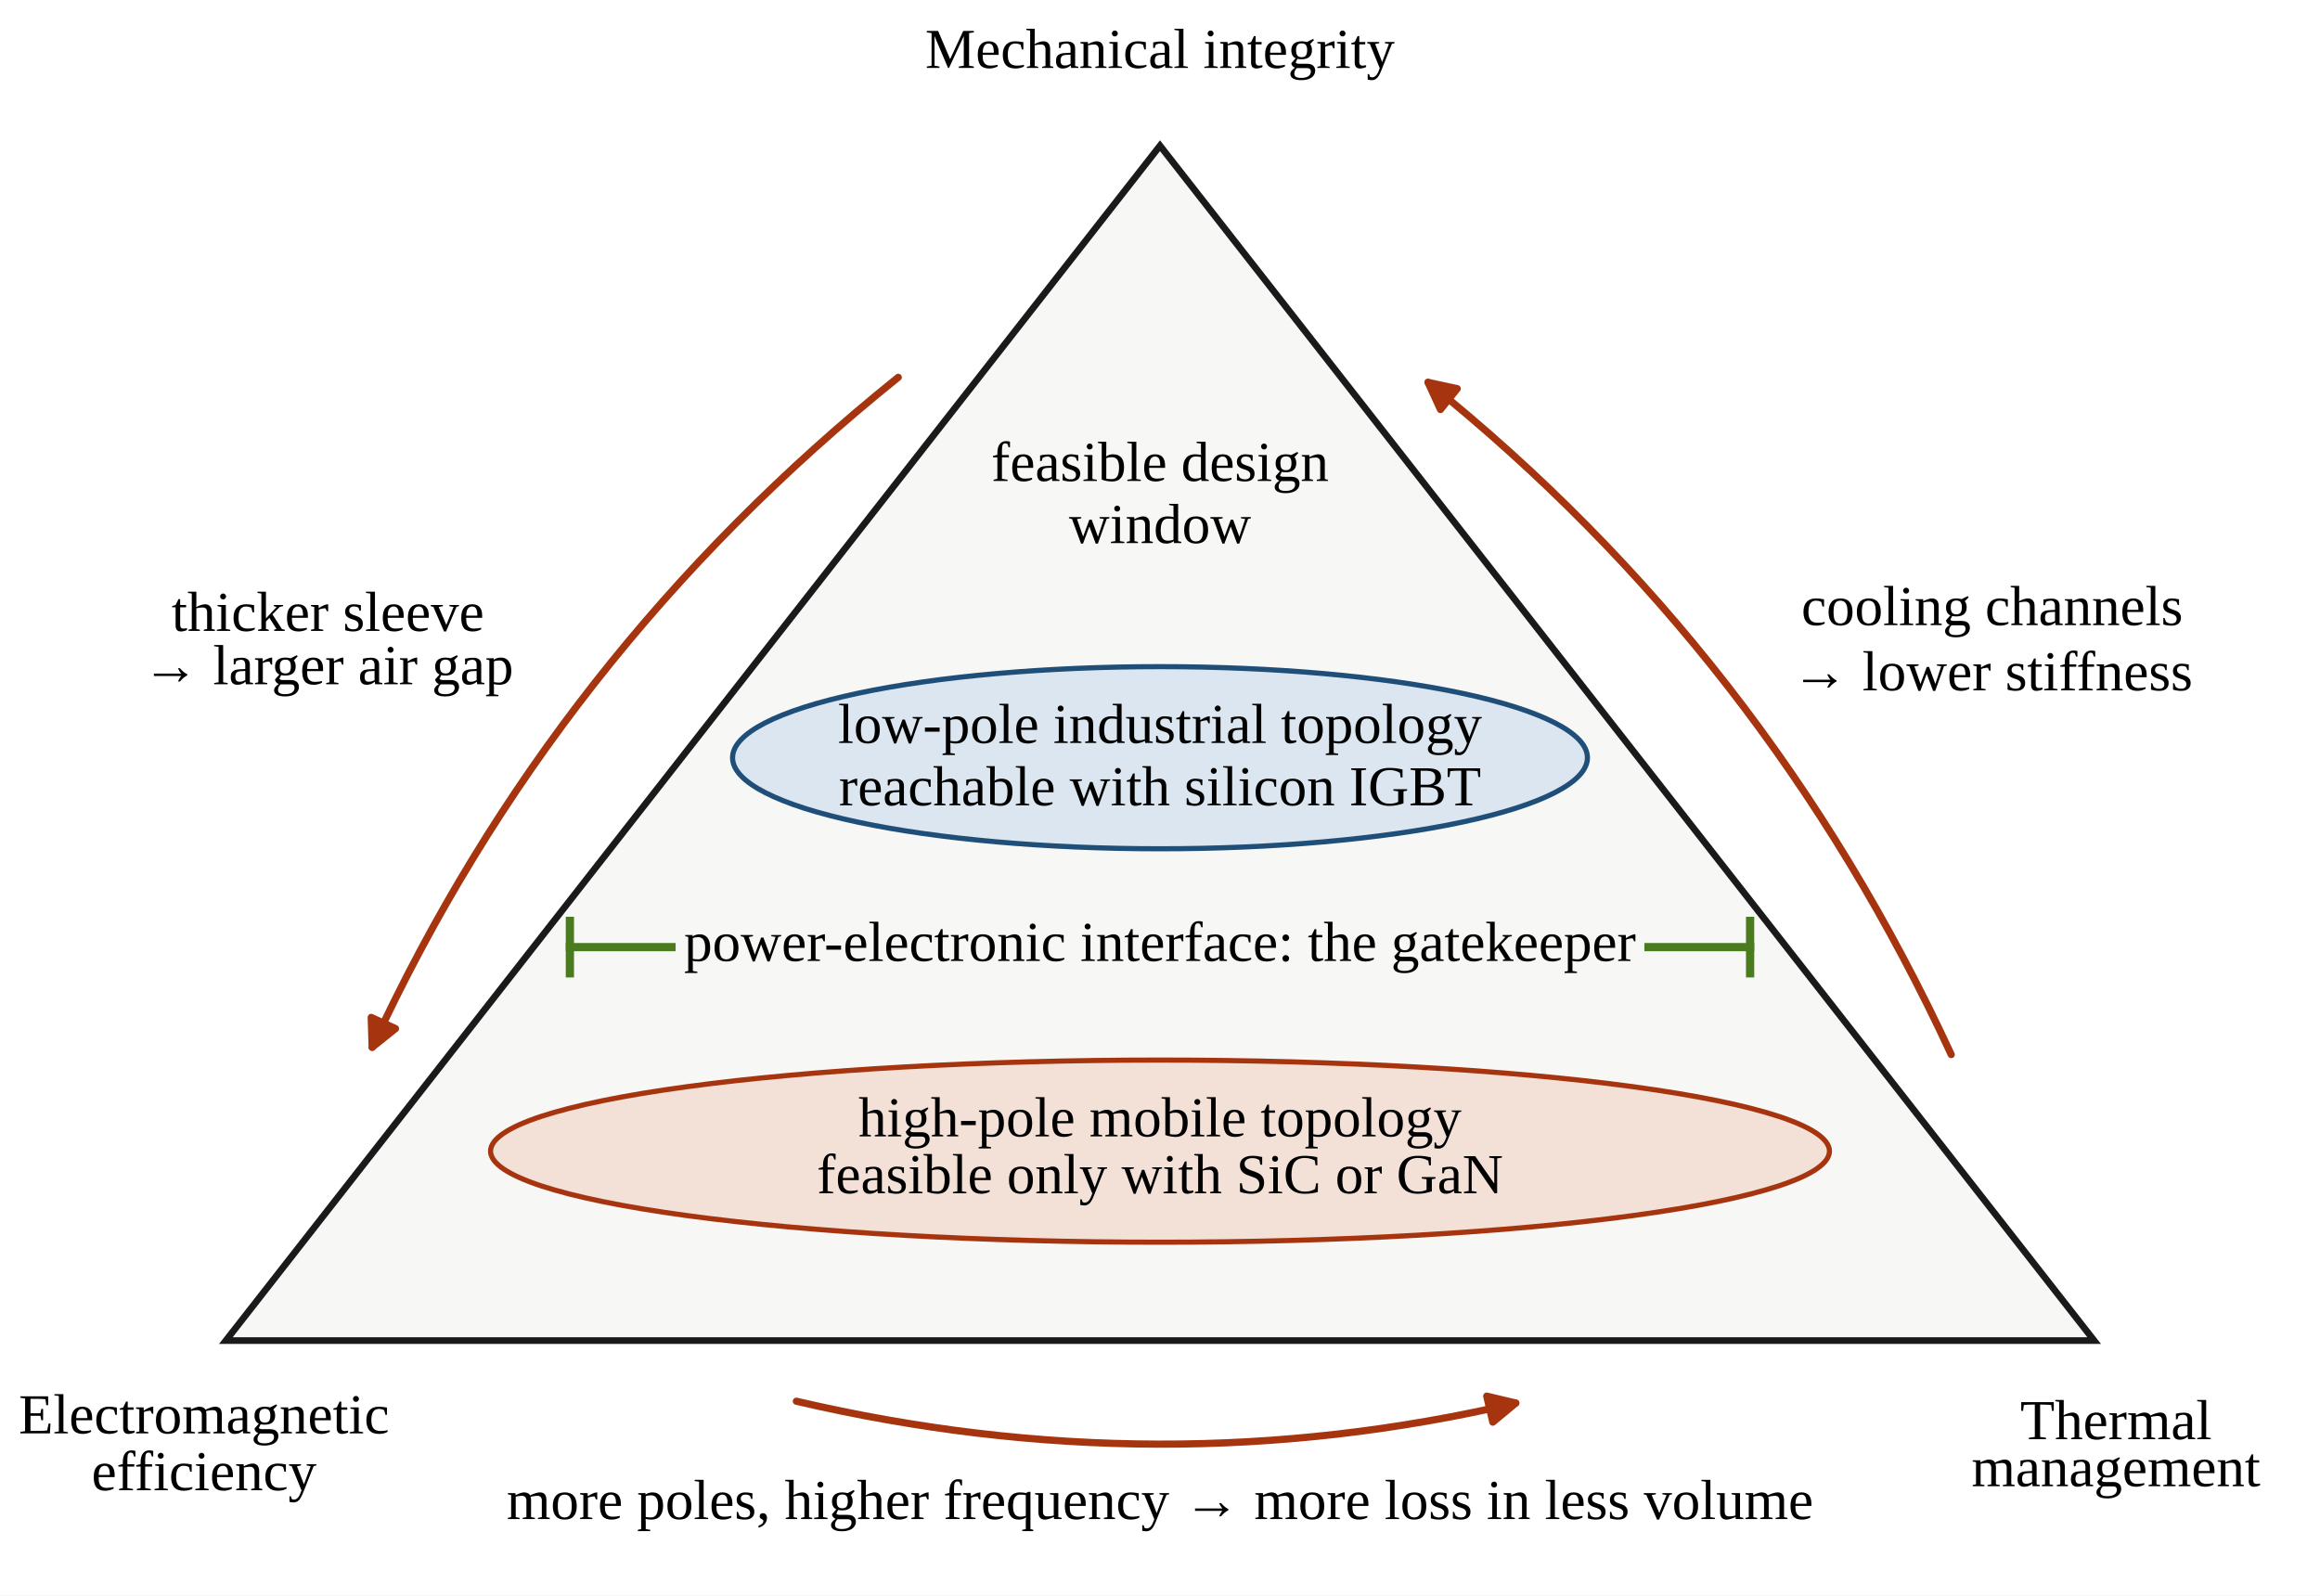
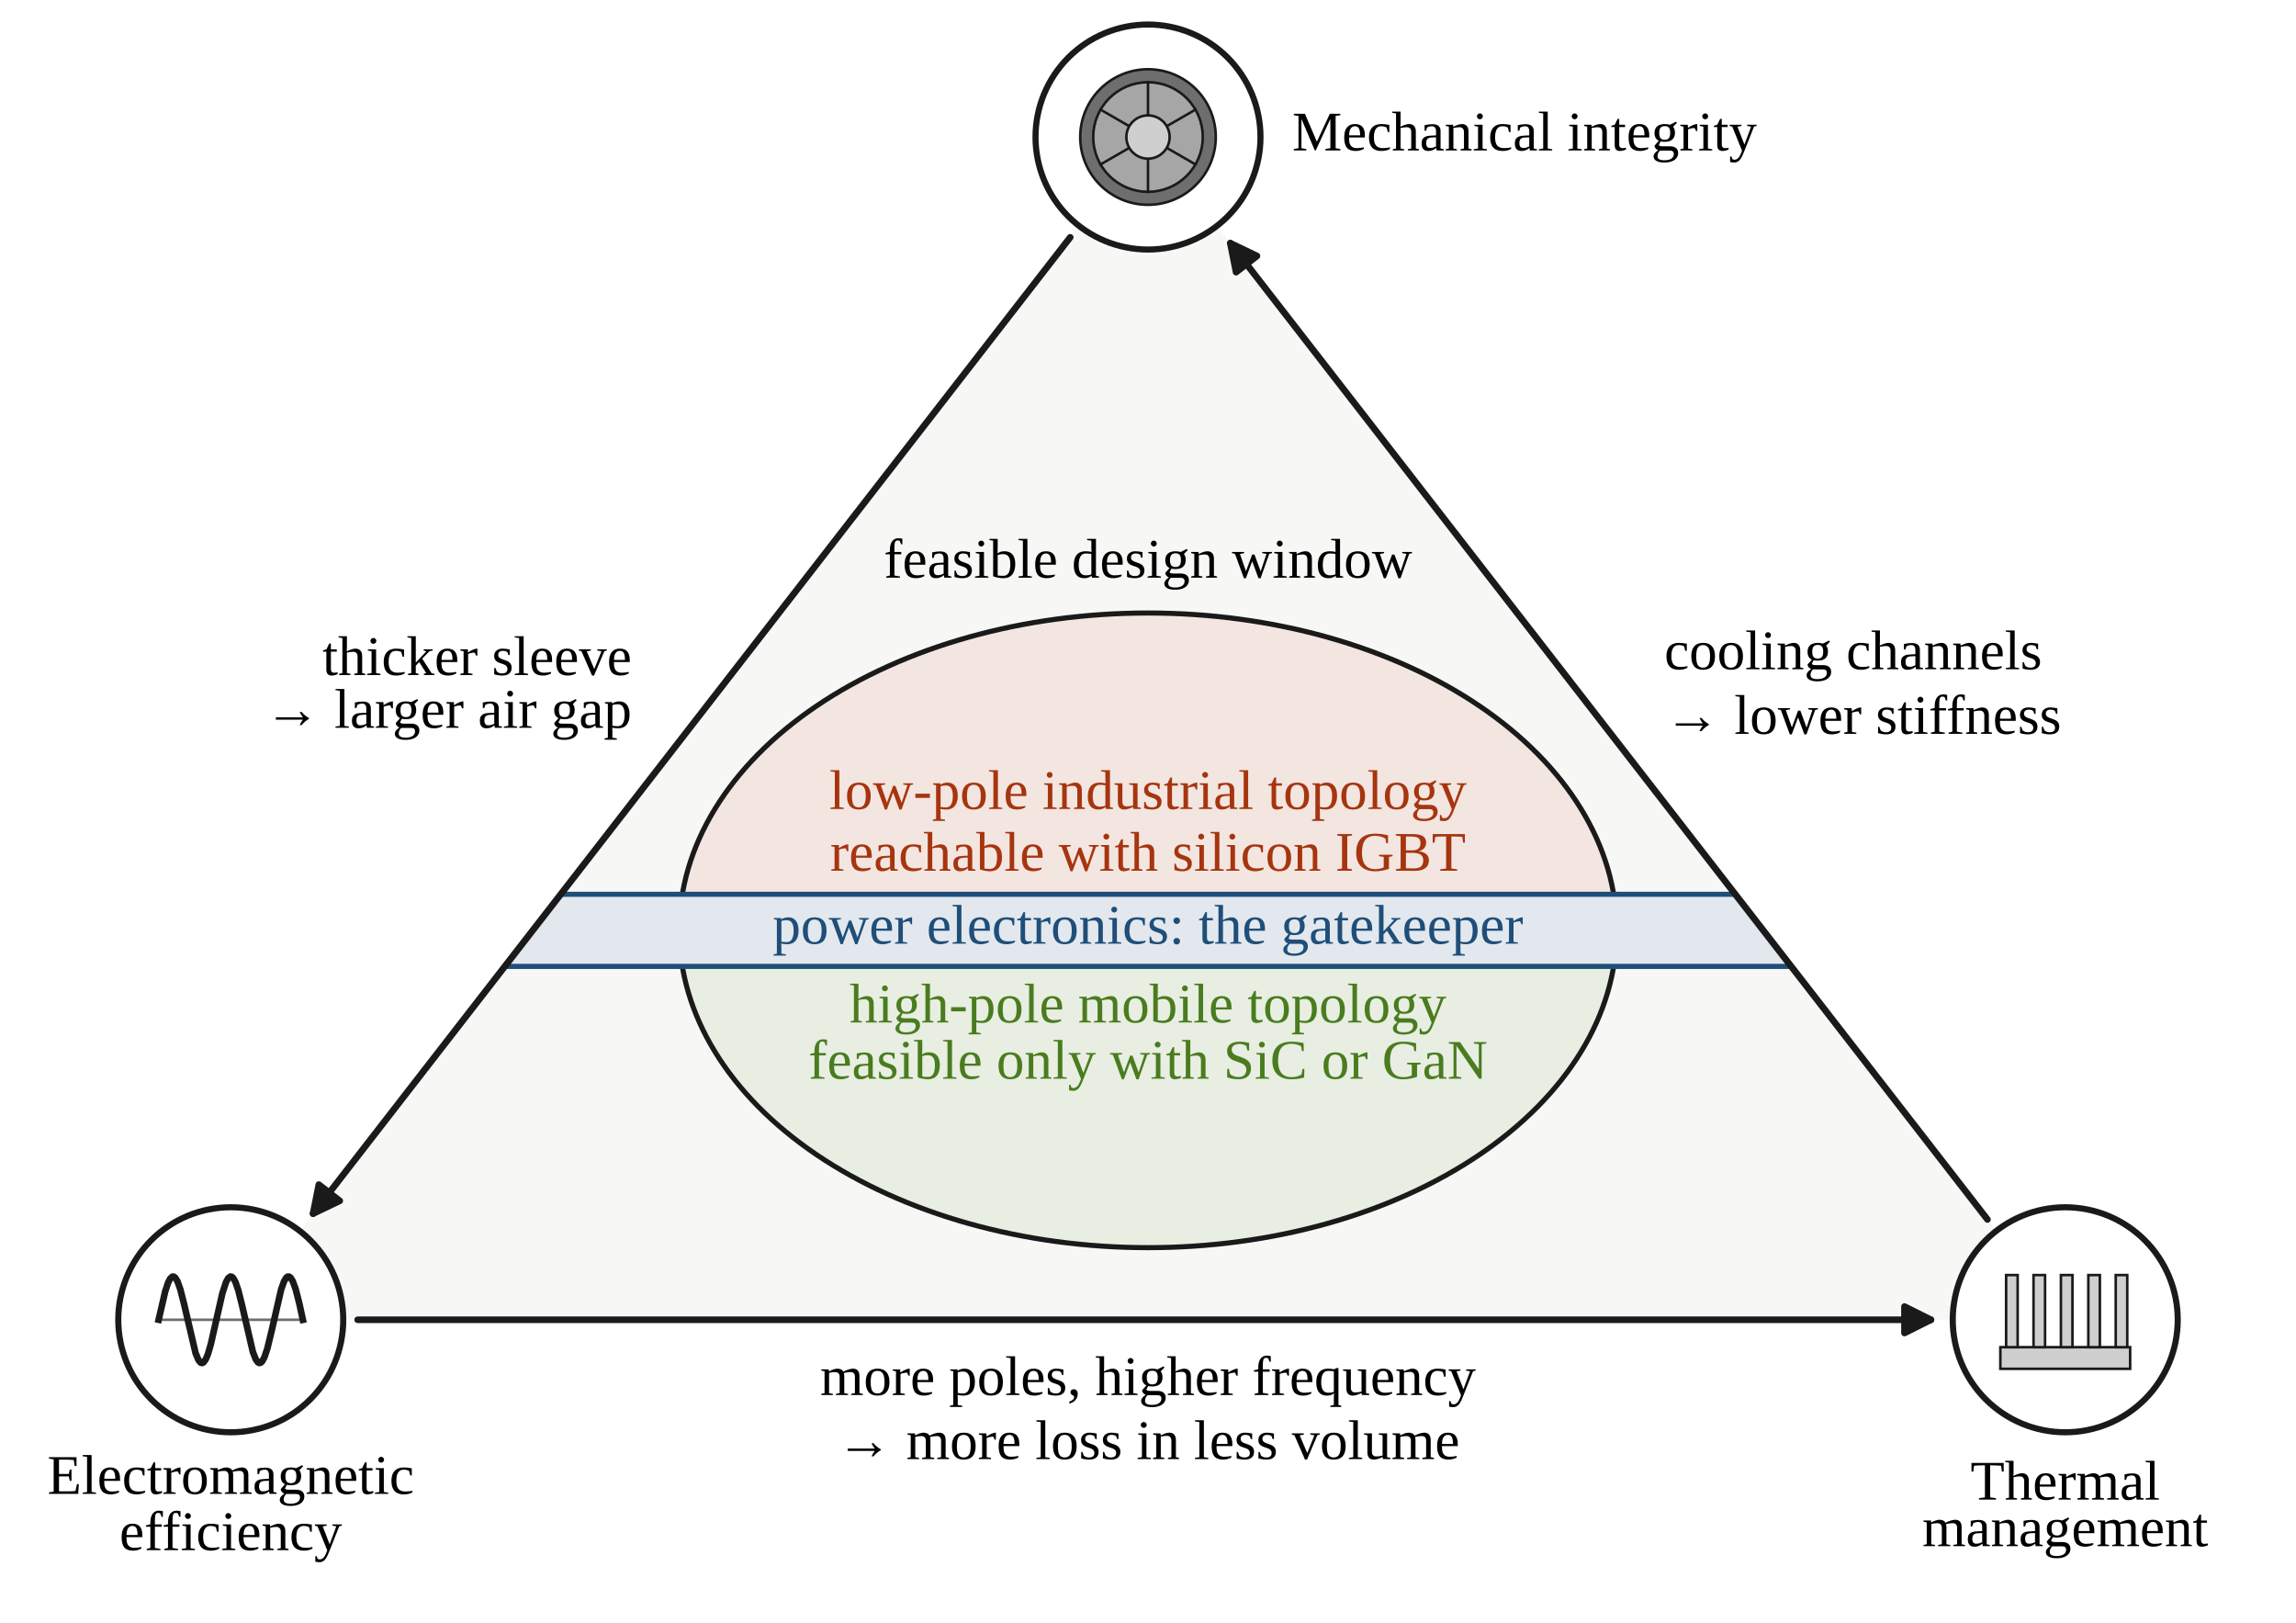
- <svg xmlns="http://www.w3.org/2000/svg" width="451.276pt" height="310.394pt" viewBox="0 0 451.276 310.394" version="1.1">
+ <svg xmlns="http://www.w3.org/2000/svg" width="451.276pt" height="318.898pt" viewBox="0 0 451.276 318.898" version="1.1">
  <defs>
    <style type="text/css">*{stroke-linejoin: round; stroke-linecap: butt}</style>
  </defs>
  <g id="figure_1">
    <g id="patch_1">
-       <path d="M 0 310.394  L 451.276 310.394  L 451.276 0  L 0 0  z " style="fill: #ffffff" />
+       <path d="M 0 318.898  L 451.276 318.898  L 451.276 0  L 0 0  z " style="fill: #ffffff" />
    </g>
    <g id="axes_1">
      <g id="patch_2">
-         <path d="M 225.638 28.346  L 43.937 260.787  L 407.339 260.787  z " clip-path="url(#pdcbf8fd1d7)" style="fill: #f7f7f5; stroke: #1a1a1a; stroke-width: 1.3; stroke-linejoin: miter" />
+         <path d="M 225.638 26.929  L 45.354 259.37  L 405.921 259.37  z " clip-path="url(#pc836523b7a)" style="fill: #f7f7f5" />
      </g>
      <g id="patch_3">
-         <path d="M 225.638 165.118  C 247.688 165.118 268.838 163.251 284.43 159.929  C 300.022 156.607 308.783 152.1 308.783 147.402  C 308.783 142.703 300.022 138.196 284.43 134.874  C 268.838 131.552 247.688 129.685 225.638 129.685  C 203.587 129.685 182.437 131.552 166.845 134.874  C 151.253 138.196 142.493 142.703 142.493 147.402  C 142.493 152.1 151.253 156.607 166.845 159.929  C 182.437 163.251 203.587 165.118 225.638 165.118  z " clip-path="url(#pdcbf8fd1d7)" style="fill: #dbe6f0; stroke: #1f4e79; stroke-linejoin: miter" />
+         <path d="M 225.638 245.197  C 250.07 245.197 273.505 238.626 290.781 226.931  C 308.057 215.237 317.764 199.373 317.764 182.835  C 317.764 166.296 308.057 150.432 290.781 138.738  C 273.505 127.043 250.07 120.472 225.638 120.472  C 201.206 120.472 177.771 127.043 160.495 138.738  C 143.219 150.432 133.512 166.296 133.512 182.835  C 133.512 199.373 143.219 215.237 160.495 226.931  C 177.771 238.626 201.206 245.197 225.638 245.197  z " clip-path="url(#pc836523b7a)" style="fill: #ffffff" />
      </g>
      <g id="patch_4">
-         <path d="M 225.638 241.654  C 260.172 241.654 293.296 239.787 317.715 236.464  C 342.135 233.142 355.855 228.635 355.855 223.937  C 355.855 219.239 342.135 214.732 317.715 211.41  C 293.296 208.087 260.172 206.22 225.638 206.22  C 191.104 206.22 157.979 208.087 133.56 211.41  C 109.141 214.732 95.42 219.239 95.42 223.937  C 95.42 228.635 109.141 233.142 133.56 236.464  C 157.979 239.787 191.104 241.654 225.638 241.654  z " clip-path="url(#pdcbf8fd1d7)" style="fill: #f3e1d8; stroke: #a6350f; stroke-linejoin: miter" />
+         <path d="M 133.512 182.835  L 317.764 182.835  L 317.764 120.472  L 133.512 120.472  z " clip-path="url(#p95b34214f6)" style="fill: #f3e5e0" />
+       </g>
+       <g id="patch_5">
+         <path d="M 133.512 245.197  L 317.764 245.197  L 317.764 182.835  L 133.512 182.835  z " clip-path="url(#p95b34214f6)" style="fill: #e8eee2" />
+       </g>
+       <g id="patch_6">
+         <path d="M 225.638 245.197  C 250.07 245.197 273.505 238.626 290.781 226.931  C 308.057 215.237 317.764 199.373 317.764 182.835  C 317.764 166.296 308.057 150.432 290.781 138.738  C 273.505 127.043 250.07 120.472 225.638 120.472  C 201.206 120.472 177.771 127.043 160.495 138.738  C 143.219 150.432 133.512 166.296 133.512 182.835  C 133.512 199.373 143.219 215.237 160.495 226.931  C 177.771 238.626 201.206 245.197 225.638 245.197  L 225.638 245.197  z " clip-path="url(#pc836523b7a)" style="fill: none; stroke: #1a1a1a; stroke-linejoin: miter" />
+       </g>
+       <g id="patch_7">
+         <path d="M 0 189.921  L 451.276 189.921  L 451.276 175.748  L 0 175.748  z " clip-path="url(#p16aec5ed47)" style="fill: #e2e8ee" />
      </g>
      <g id="text_1">
-         <text style="font-size: 11px; font-family:'Times New Roman', 'Liberation Serif', serif, serif; text-anchor: middle" x="225.638" y="13.217" transform="rotate(-0 225.6378 13.21653)">Mechanical integrity</text>
+         <text style="font-size: 11px; font-family:'Times New Roman', 'Liberation Serif', serif, serif" transform="translate(63.38076 132.6575)">thicker sleeve</text>
+         <text style="font-size: 11px; font-family:'Times New Roman', 'Liberation Serif', serif, serif" transform="translate(51.97514 143.0259)">→ larger air gap</text>
      </g>
      <g id="text_2">
-         <text style="font-size: 11px; font-family:'Times New Roman', 'Liberation Serif', serif, serif" transform="translate(3.647149 278.8389)">Electromagnetic</text>
-         <text style="font-size: 11px; font-family:'Times New Roman', 'Liberation Serif', serif, serif" transform="translate(17.8002 289.8958)">efficiency</text>
+         <text style="font-size: 11px; font-family:'Times New Roman', 'Liberation Serif', serif, serif" transform="translate(327.1181 131.5248)">cooling channels</text>
+         <text style="font-size: 11px; font-family:'Times New Roman', 'Liberation Serif', serif, serif" transform="translate(327.1181 144.2144)">→ lower stiffness</text>
      </g>
      <g id="text_3">
-         <text style="font-size: 11px; font-family:'Times New Roman', 'Liberation Serif', serif, serif" transform="translate(392.961 279.9715)">Thermal</text>
-         <text style="font-size: 11px; font-family:'Times New Roman', 'Liberation Serif', serif, serif" transform="translate(383.4907 289.1198)">management</text>
+         <text style="font-size: 11px; font-family:'Times New Roman', 'Liberation Serif', serif, serif" transform="translate(161.189 274.1633)">more poles, higher frequency</text>
+         <text style="font-size: 11px; font-family:'Times New Roman', 'Liberation Serif', serif, serif" transform="translate(164.3764 286.7413)">→ more loss in less volume</text>
      </g>
      <g id="text_4">
-         <text style="font-size: 11px; font-family:'Times New Roman', 'Liberation Serif', serif, serif" transform="translate(33.39117 122.7362)">thicker sleeve</text>
-         <text style="font-size: 11px; font-family:'Times New Roman', 'Liberation Serif', serif, serif" transform="translate(27.68836 133.1047)">→ larger air gap</text>
+         <text style="font-size: 11px; font-family:'Times New Roman', 'Liberation Serif', serif, serif; text-anchor: start" x="253.984" y="29.559" transform="rotate(-0 253.9843 29.55861)">Mechanical integrity</text>
      </g>
      <g id="text_5">
-         <text style="font-size: 11px; font-family:'Times New Roman', 'Liberation Serif', serif, serif" transform="translate(350.3805 121.6035)">cooling channels</text>
-         <text style="font-size: 11px; font-family:'Times New Roman', 'Liberation Serif', serif, serif" transform="translate(348.4907 134.2932)">→ lower stiffness</text>
+         <text style="font-size: 11px; font-family:'Times New Roman', 'Liberation Serif', serif, serif" transform="translate(9.31644 293.579)">Electromagnetic</text>
+         <text style="font-size: 11px; font-family:'Times New Roman', 'Liberation Serif', serif, serif" transform="translate(23.46949 304.636)">efficiency</text>
      </g>
      <g id="text_6">
-         <text style="font-size: 11px; font-family:'Times New Roman', 'Liberation Serif', serif, serif; text-anchor: middle" x="225.638" y="295.504" transform="rotate(-0 225.6378 295.5042)">more poles, higher frequency → more loss in less volume</text>
+         <text style="font-size: 11px; font-family:'Times New Roman', 'Liberation Serif', serif, serif" transform="translate(387.2917 294.7117)">Thermal</text>
+         <text style="font-size: 11px; font-family:'Times New Roman', 'Liberation Serif', serif, serif" transform="translate(377.8214 303.86)">management</text>
+       </g>
+       <g id="line2d_1">
+         <path d="M 0 189.921  L 451.276 189.921  " clip-path="url(#p16aec5ed47)" style="fill: none; stroke: #1f4e79; stroke-linecap: square" />
+       </g>
+       <g id="line2d_2">
+         <path d="M 0 175.748  L 451.276 175.748  " clip-path="url(#p16aec5ed47)" style="fill: none; stroke: #1f4e79; stroke-linecap: square" />
+       </g>
+       <g id="patch_8">
+         <path d="M 210.35 46.64  Q 135.496 143.15 61.533 238.511  " clip-path="url(#pc836523b7a)" style="fill: none; stroke: #1a1a1a; stroke-width: 1.3; stroke-linecap: round" />
+         <path d="M 66.775 235.995  L 61.533 238.511  L 62.666 232.808  z " clip-path="url(#pc836523b7a)" style="fill: #1a1a1a; stroke: #1a1a1a; stroke-width: 1.3; stroke-linecap: round" />
+       </g>
+       <g id="patch_9">
+         <path d="M 70.299 259.37  Q 225.638 259.37 379.523 259.37  " clip-path="url(#pc836523b7a)" style="fill: none; stroke: #1a1a1a; stroke-width: 1.3; stroke-linecap: round" />
+         <path d="M 374.323 256.77  L 379.523 259.37  L 374.323 261.97  z " clip-path="url(#pc836523b7a)" style="fill: #1a1a1a; stroke: #1a1a1a; stroke-width: 1.3; stroke-linecap: round" />
+       </g>
+       <g id="patch_10">
+         <path d="M 390.633 239.659  Q 315.78 143.15 241.817 47.789  " clip-path="url(#pc836523b7a)" style="fill: none; stroke: #1a1a1a; stroke-width: 1.3; stroke-linecap: round" />
+         <path d="M 242.949 53.491  L 241.817 47.789  L 247.058 50.304  z " clip-path="url(#pc836523b7a)" style="fill: #1a1a1a; stroke: #1a1a1a; stroke-width: 1.3; stroke-linecap: round" />
      </g>
      <g id="text_7">
-         <text style="font-size: 11px; font-family:'Times New Roman', 'Liberation Serif', serif, serif" transform="translate(192.8002 93.56296)">feasible design</text>
-         <text style="font-size: 11px; font-family:'Times New Roman', 'Liberation Serif', serif, serif" transform="translate(207.9158 105.6408)">window</text>
+         <text style="font-size: 11px; font-family:'Times New Roman', 'Liberation Serif', serif, serif; text-anchor: middle; fill: #1f4e79" x="225.638" y="185.464" transform="rotate(-0 225.6378 185.4641)">power electronics: the gatekeeper</text>
      </g>
-       <g id="patch_5">
-         <path d="M 174.722 73.4  Q 107.776 127.197 72.388 203.731  " clip-path="url(#pdcbf8fd1d7)" style="fill: none; stroke: #a6350f; stroke-width: 1.4; stroke-linecap: round" />
-         <path d="M 76.93 200.102  L 72.388 203.731  L 72.211 197.92  z " clip-path="url(#pdcbf8fd1d7)" style="fill: #a6350f; stroke: #a6350f; stroke-width: 1.4; stroke-linecap: round" />
+       <g id="text_8">
+         <text style="font-size: 11px; font-family:'Times New Roman', 'Liberation Serif', serif, serif; fill: #a6350f" transform="translate(163.0057 158.9874)">low-pole industrial topology</text>
+         <text style="font-size: 11px; font-family:'Times New Roman', 'Liberation Serif', serif, serif; fill: #a6350f" transform="translate(163.1707 171.1211)">reachable with silicon IGBT</text>
      </g>
-       <g id="patch_6">
-         <path d="M 154.905 272.587  Q 225.638 289.108 294.846 272.943  " clip-path="url(#pdcbf8fd1d7)" style="fill: none; stroke: #a6350f; stroke-width: 1.4; stroke-linecap: round" />
-         <path d="M 289.191 271.594  L 294.846 272.943  L 290.374 276.658  z " clip-path="url(#pdcbf8fd1d7)" style="fill: #a6350f; stroke: #a6350f; stroke-width: 1.4; stroke-linecap: round" />
+       <g id="text_9">
+         <text style="font-size: 11px; font-family:'Times New Roman', 'Liberation Serif', serif, serif; fill: #4a7c1f" transform="translate(166.9777 200.9402)">high-pole mobile topology</text>
+         <text style="font-size: 11px; font-family:'Times New Roman', 'Liberation Serif', serif, serif; fill: #4a7c1f" transform="translate(158.8824 211.9971)">feasible only with SiC or GaN</text>
      </g>
-       <g id="patch_7">
-         <path d="M 379.544 205.15  Q 343.499 127.196 277.772 74.379  " clip-path="url(#pdcbf8fd1d7)" style="fill: none; stroke: #a6350f; stroke-width: 1.4; stroke-linecap: round" />
-         <path d="M 280.197 79.663  L 277.772 74.379  L 283.454 75.61  z " clip-path="url(#pdcbf8fd1d7)" style="fill: #a6350f; stroke: #a6350f; stroke-width: 1.4; stroke-linecap: round" />
+       <g id="text_10">
+         <text style="font-size: 11px; font-family:'Times New Roman', 'Liberation Serif', serif, serif; text-anchor: middle" x="225.638" y="113.52" transform="rotate(-0 225.6378 113.52)">feasible design window</text>
      </g>
-       <g id="line2d_1">
-         <path d="M 110.852 184.252  L 340.424 184.252  " clip-path="url(#pdcbf8fd1d7)" style="fill: none; stroke: #4a7c1f; stroke-width: 1.6; stroke-linecap: square" />
+       <g id="patch_11">
+         <path d="M 225.638 49.039  C 231.501 49.039 237.126 46.71 241.272 42.563  C 245.418 38.417 247.748 32.793 247.748 26.929  C 247.748 21.065 245.418 15.441 241.272 11.295  C 237.126 7.149 231.501 4.819 225.638 4.819  C 219.774 4.819 214.15 7.149 210.003 11.295  C 205.857 15.441 203.528 21.065 203.528 26.929  C 203.528 32.793 205.857 38.417 210.003 42.563  C 214.15 46.71 219.774 49.039 225.638 49.039  z " clip-path="url(#pc836523b7a)" style="fill: #ffffff; stroke: #1a1a1a; stroke-width: 1.2; stroke-linejoin: miter" />
      </g>
-       <g id="line2d_2">
-         <path d="M 110.852 189.354  L 110.852 179.15  " clip-path="url(#pdcbf8fd1d7)" style="fill: none; stroke: #4a7c1f; stroke-width: 1.6; stroke-linecap: square" />
+       <g id="patch_12">
+         <path d="M 45.354 281.48  C 51.218 281.48 56.842 279.151 60.989 275.004  C 65.135 270.858 67.465 265.234 67.465 259.37  C 67.465 253.506 65.135 247.882 60.989 243.736  C 56.842 239.59 51.218 237.26 45.354 237.26  C 39.491 237.26 33.866 239.59 29.72 243.736  C 25.574 247.882 23.244 253.506 23.244 259.37  C 23.244 265.234 25.574 270.858 29.72 275.004  C 33.866 279.151 39.491 281.48 45.354 281.48  z " clip-path="url(#pc836523b7a)" style="fill: #ffffff; stroke: #1a1a1a; stroke-width: 1.2; stroke-linejoin: miter" />
+       </g>
+       <g id="patch_13">
+         <path d="M 405.921 281.48  C 411.785 281.48 417.409 279.151 421.556 275.004  C 425.702 270.858 428.031 265.234 428.031 259.37  C 428.031 253.506 425.702 247.882 421.556 243.736  C 417.409 239.59 411.785 237.26 405.921 237.26  C 400.058 237.26 394.433 239.59 390.287 243.736  C 386.141 247.882 383.811 253.506 383.811 259.37  C 383.811 265.234 386.141 270.858 390.287 275.004  C 394.433 279.151 400.058 281.48 405.921 281.48  z " clip-path="url(#pc836523b7a)" style="fill: #ffffff; stroke: #1a1a1a; stroke-width: 1.2; stroke-linejoin: miter" />
+       </g>
+       <g id="patch_14">
+         <path d="M 225.638 40.252  C 229.171 40.252 232.56 38.848 235.058 36.35  C 237.557 33.851 238.961 30.462 238.961 26.929  C 238.961 23.396 237.557 20.007 235.058 17.508  C 232.56 15.01 229.171 13.606 225.638 13.606  C 222.105 13.606 218.716 15.01 216.217 17.508  C 213.719 20.007 212.315 23.396 212.315 26.929  C 212.315 30.462 213.719 33.851 216.217 36.35  C 218.716 38.848 222.105 40.252 225.638 40.252  z " clip-path="url(#pc836523b7a)" style="fill: #6e6e6e; stroke: #1a1a1a; stroke-width: 0.5; stroke-linejoin: miter" />
      </g>
      <g id="line2d_3">
-         <path d="M 340.424 189.354  L 340.424 179.15  " clip-path="url(#pdcbf8fd1d7)" style="fill: none; stroke: #4a7c1f; stroke-width: 1.6; stroke-linecap: square" />
+         <path d="M 31.181 259.37  L 59.528 259.37  " clip-path="url(#pc836523b7a)" style="fill: none; stroke: #6e6e6e; stroke-width: 0.5; stroke-linecap: square" />
      </g>
-       <g id="text_8">
-         <text style="font-size: 11px; font-family:'Times New Roman', 'Liberation Serif', serif, serif" transform="translate(163.0057 144.5307)">low-pole industrial topology</text>
-         <text style="font-size: 11px; font-family:'Times New Roman', 'Liberation Serif', serif, serif" transform="translate(163.1707 156.6645)">reachable with silicon IGBT</text>
+       <g id="patch_15">
+         <path d="M 393.165 269.008  L 418.677 269.008  L 418.677 264.756  L 393.165 264.756  z " clip-path="url(#pc836523b7a)" style="fill: #cfcfcf; stroke: #1a1a1a; stroke-width: 0.5; stroke-linejoin: miter" />
      </g>
-       <g id="text_9">
-         <text style="font-size: 11px; font-family:'Times New Roman', 'Liberation Serif', serif, serif" transform="translate(166.9777 221.0662)">high-pole mobile topology</text>
-         <text style="font-size: 11px; font-family:'Times New Roman', 'Liberation Serif', serif, serif" transform="translate(158.8824 232.1231)">feasible only with SiC or GaN</text>
+       <g id="patch_16">
+         <path d="M 394.299 264.756  L 396.567 264.756  L 396.567 250.583  L 394.299 250.583  z " clip-path="url(#pc836523b7a)" style="fill: #cfcfcf; stroke: #1a1a1a; stroke-width: 0.5; stroke-linejoin: miter" />
      </g>
-       <g id="text_10">
-         <g id="patch_8">
-           <path d="M 131.417 190.961  L 319.859 190.961  L 319.859 177.543  L 131.417 177.543  z " style="fill: #f7f7f5" />
-         </g>
-         <text style="font-size: 11px; font-family:'Times New Roman', 'Liberation Serif', serif, serif; text-anchor: middle" x="225.638" y="186.937" transform="rotate(-0 225.6378 186.9373)">power-electronic interface: the gatekeeper</text>
+       <g id="patch_17">
+         <path d="M 399.685 264.756  L 401.953 264.756  L 401.953 250.583  L 399.685 250.583  z " clip-path="url(#pc836523b7a)" style="fill: #cfcfcf; stroke: #1a1a1a; stroke-width: 0.5; stroke-linejoin: miter" />
+       </g>
+       <g id="patch_18">
+         <path d="M 405.071 264.756  L 407.339 264.756  L 407.339 250.583  L 405.071 250.583  z " clip-path="url(#pc836523b7a)" style="fill: #cfcfcf; stroke: #1a1a1a; stroke-width: 0.5; stroke-linejoin: miter" />
+       </g>
+       <g id="patch_19">
+         <path d="M 410.457 264.756  L 412.724 264.756  L 412.724 250.583  L 410.457 250.583  z " clip-path="url(#pc836523b7a)" style="fill: #cfcfcf; stroke: #1a1a1a; stroke-width: 0.5; stroke-linejoin: miter" />
+       </g>
+       <g id="patch_20">
+         <path d="M 415.843 264.756  L 418.11 264.756  L 418.11 250.583  L 415.843 250.583  z " clip-path="url(#pc836523b7a)" style="fill: #cfcfcf; stroke: #1a1a1a; stroke-width: 0.5; stroke-linejoin: miter" />
+       </g>
+       <g id="patch_21">
+         <path d="M 225.638 37.701  C 228.494 37.701 231.235 36.566 233.255 34.546  C 235.274 32.526 236.409 29.786 236.409 26.929  C 236.409 24.072 235.274 21.332 233.255 19.312  C 231.235 17.292 228.494 16.157 225.638 16.157  C 222.781 16.157 220.041 17.292 218.021 19.312  C 216.001 21.332 214.866 24.072 214.866 26.929  C 214.866 29.786 216.001 32.526 218.021 34.546  C 220.041 36.566 222.781 37.701 225.638 37.701  z " clip-path="url(#pc836523b7a)" style="fill: #a6a6a6; stroke: #1a1a1a; stroke-width: 0.5; stroke-linejoin: miter" />
+       </g>
+       <g id="line2d_4">
+         <path d="M 31.181 259.37  L 32.463 253.824  L 33.033 252.097  L 33.46 251.266  L 33.888 250.888  L 34.172 250.898  L 34.457 251.119  L 34.885 251.833  L 35.454 253.429  L 36.167 256.225  L 38.446 265.946  L 39.016 267.295  L 39.443 267.798  L 39.728 267.872  L 40.013 267.734  L 40.44 267.141  L 40.867 266.113  L 41.437 264.171  L 42.434 259.773  L 43.716 254.136  L 44.428 251.961  L 44.856 251.189  L 45.283 250.873  L 45.568 250.926  L 45.853 251.189  L 46.28 251.961  L 46.85 253.624  L 47.562 256.476  L 49.699 265.684  L 50.269 267.141  L 50.696 267.734  L 50.981 267.872  L 51.266 267.798  L 51.551 267.514  L 51.978 266.712  L 52.548 265.017  L 53.402 261.495  L 55.254 253.429  L 55.824 251.833  L 56.251 251.119  L 56.536 250.898  L 56.821 250.888  L 57.106 251.088  L 57.533 251.772  L 58.103 253.333  L 58.815 256.1  L 59.528 259.37  L 59.528 259.37  " clip-path="url(#pc836523b7a)" style="fill: none; stroke: #1a1a1a; stroke-width: 1.3; stroke-linecap: square" />
+       </g>
+       <g id="line2d_5">
+         <path d="M 229.32 24.803  L 234.966 21.543  " clip-path="url(#pc836523b7a)" style="fill: none; stroke: #1a1a1a; stroke-width: 0.5; stroke-linecap: square" />
+       </g>
+       <g id="line2d_6">
+         <path d="M 225.638 22.677  L 225.638 16.157  " clip-path="url(#pc836523b7a)" style="fill: none; stroke: #1a1a1a; stroke-width: 0.5; stroke-linecap: square" />
+       </g>
+       <g id="line2d_7">
+         <path d="M 221.955 24.803  L 216.309 21.543  " clip-path="url(#pc836523b7a)" style="fill: none; stroke: #1a1a1a; stroke-width: 0.5; stroke-linecap: square" />
+       </g>
+       <g id="line2d_8">
+         <path d="M 221.955 29.055  L 216.309 32.315  " clip-path="url(#pc836523b7a)" style="fill: none; stroke: #1a1a1a; stroke-width: 0.5; stroke-linecap: square" />
+       </g>
+       <g id="line2d_9">
+         <path d="M 225.638 31.181  L 225.638 37.701  " clip-path="url(#pc836523b7a)" style="fill: none; stroke: #1a1a1a; stroke-width: 0.5; stroke-linecap: square" />
+       </g>
+       <g id="line2d_10">
+         <path d="M 229.32 29.055  L 234.966 32.315  " clip-path="url(#pc836523b7a)" style="fill: none; stroke: #1a1a1a; stroke-width: 0.5; stroke-linecap: square" />
+       </g>
+       <g id="patch_22">
+         <path d="M 225.638 31.181  C 226.765 31.181 227.847 30.733 228.644 29.936  C 229.442 29.138 229.89 28.057 229.89 26.929  C 229.89 25.801 229.442 24.72 228.644 23.923  C 227.847 23.125 226.765 22.677 225.638 22.677  C 224.51 22.677 223.429 23.125 222.631 23.923  C 221.834 24.72 221.386 25.801 221.386 26.929  C 221.386 28.057 221.834 29.138 222.631 29.936  C 223.429 30.733 224.51 31.181 225.638 31.181  z " clip-path="url(#pc836523b7a)" style="fill: #cfcfcf; stroke: #1a1a1a; stroke-width: 0.5; stroke-linejoin: miter" />
      </g>
    </g>
  </g>
  <defs>
-     <clipPath id="pdcbf8fd1d7">
-       <rect x="0" y="0" width="451.276" height="310.394" />
+     <clipPath id="pc836523b7a">
+       <rect x="0" y="0" width="451.276" height="318.898" />
+     </clipPath>
+     <clipPath id="p95b34214f6">
+       <path d="M 225.638 245.197  C 250.07 245.197 273.505 238.626 290.781 226.931  C 308.057 215.237 317.764 199.373 317.764 182.835  C 317.764 166.296 308.057 150.432 290.781 138.738  C 273.505 127.043 250.07 120.472 225.638 120.472  C 201.206 120.472 177.771 127.043 160.495 138.738  C 143.219 150.432 133.512 166.296 133.512 182.835  C 133.512 199.373 143.219 215.237 160.495 226.931  C 177.771 238.626 201.206 245.197 225.638 245.197  z " />
+     </clipPath>
+     <clipPath id="p16aec5ed47">
+       <path d="M 225.638 26.929  L 45.354 259.37  L 405.921 259.37  z " />
    </clipPath>
  </defs>
</svg>
